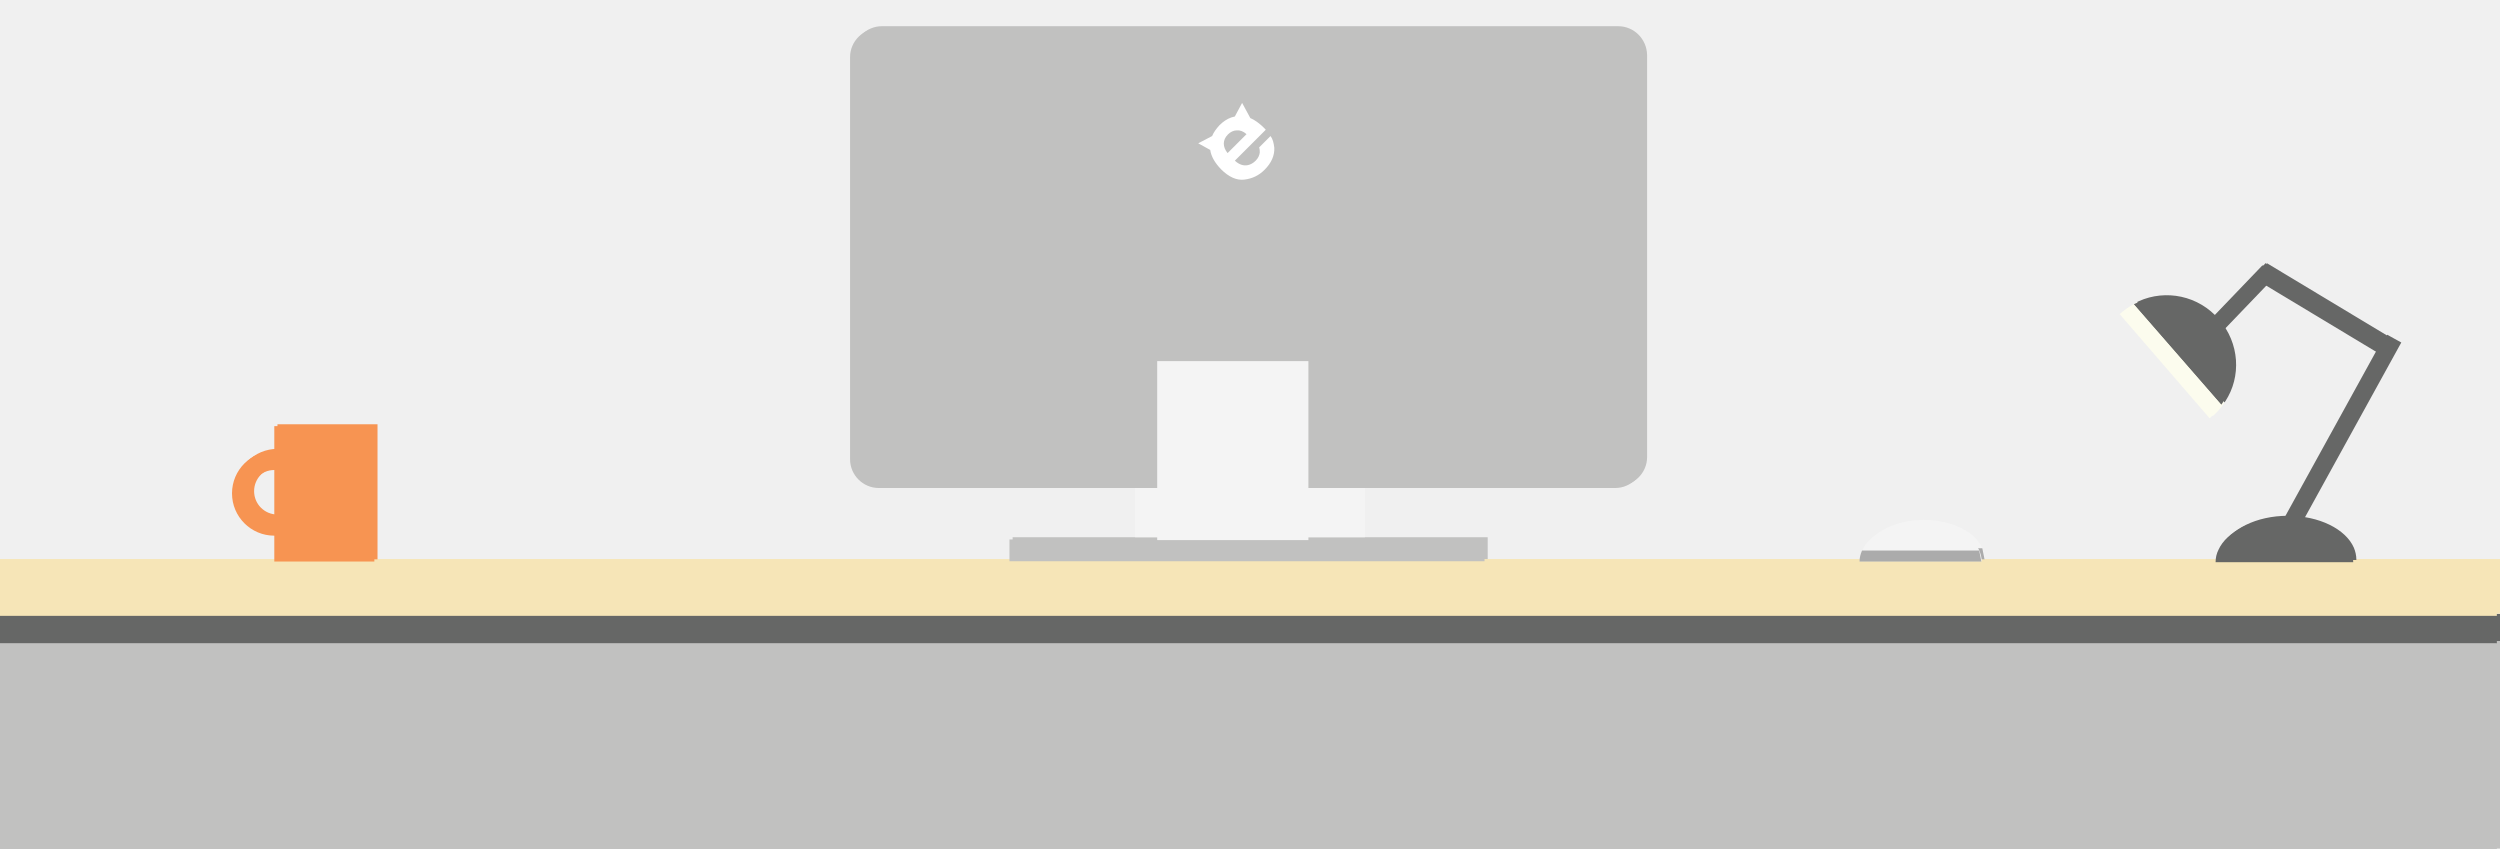
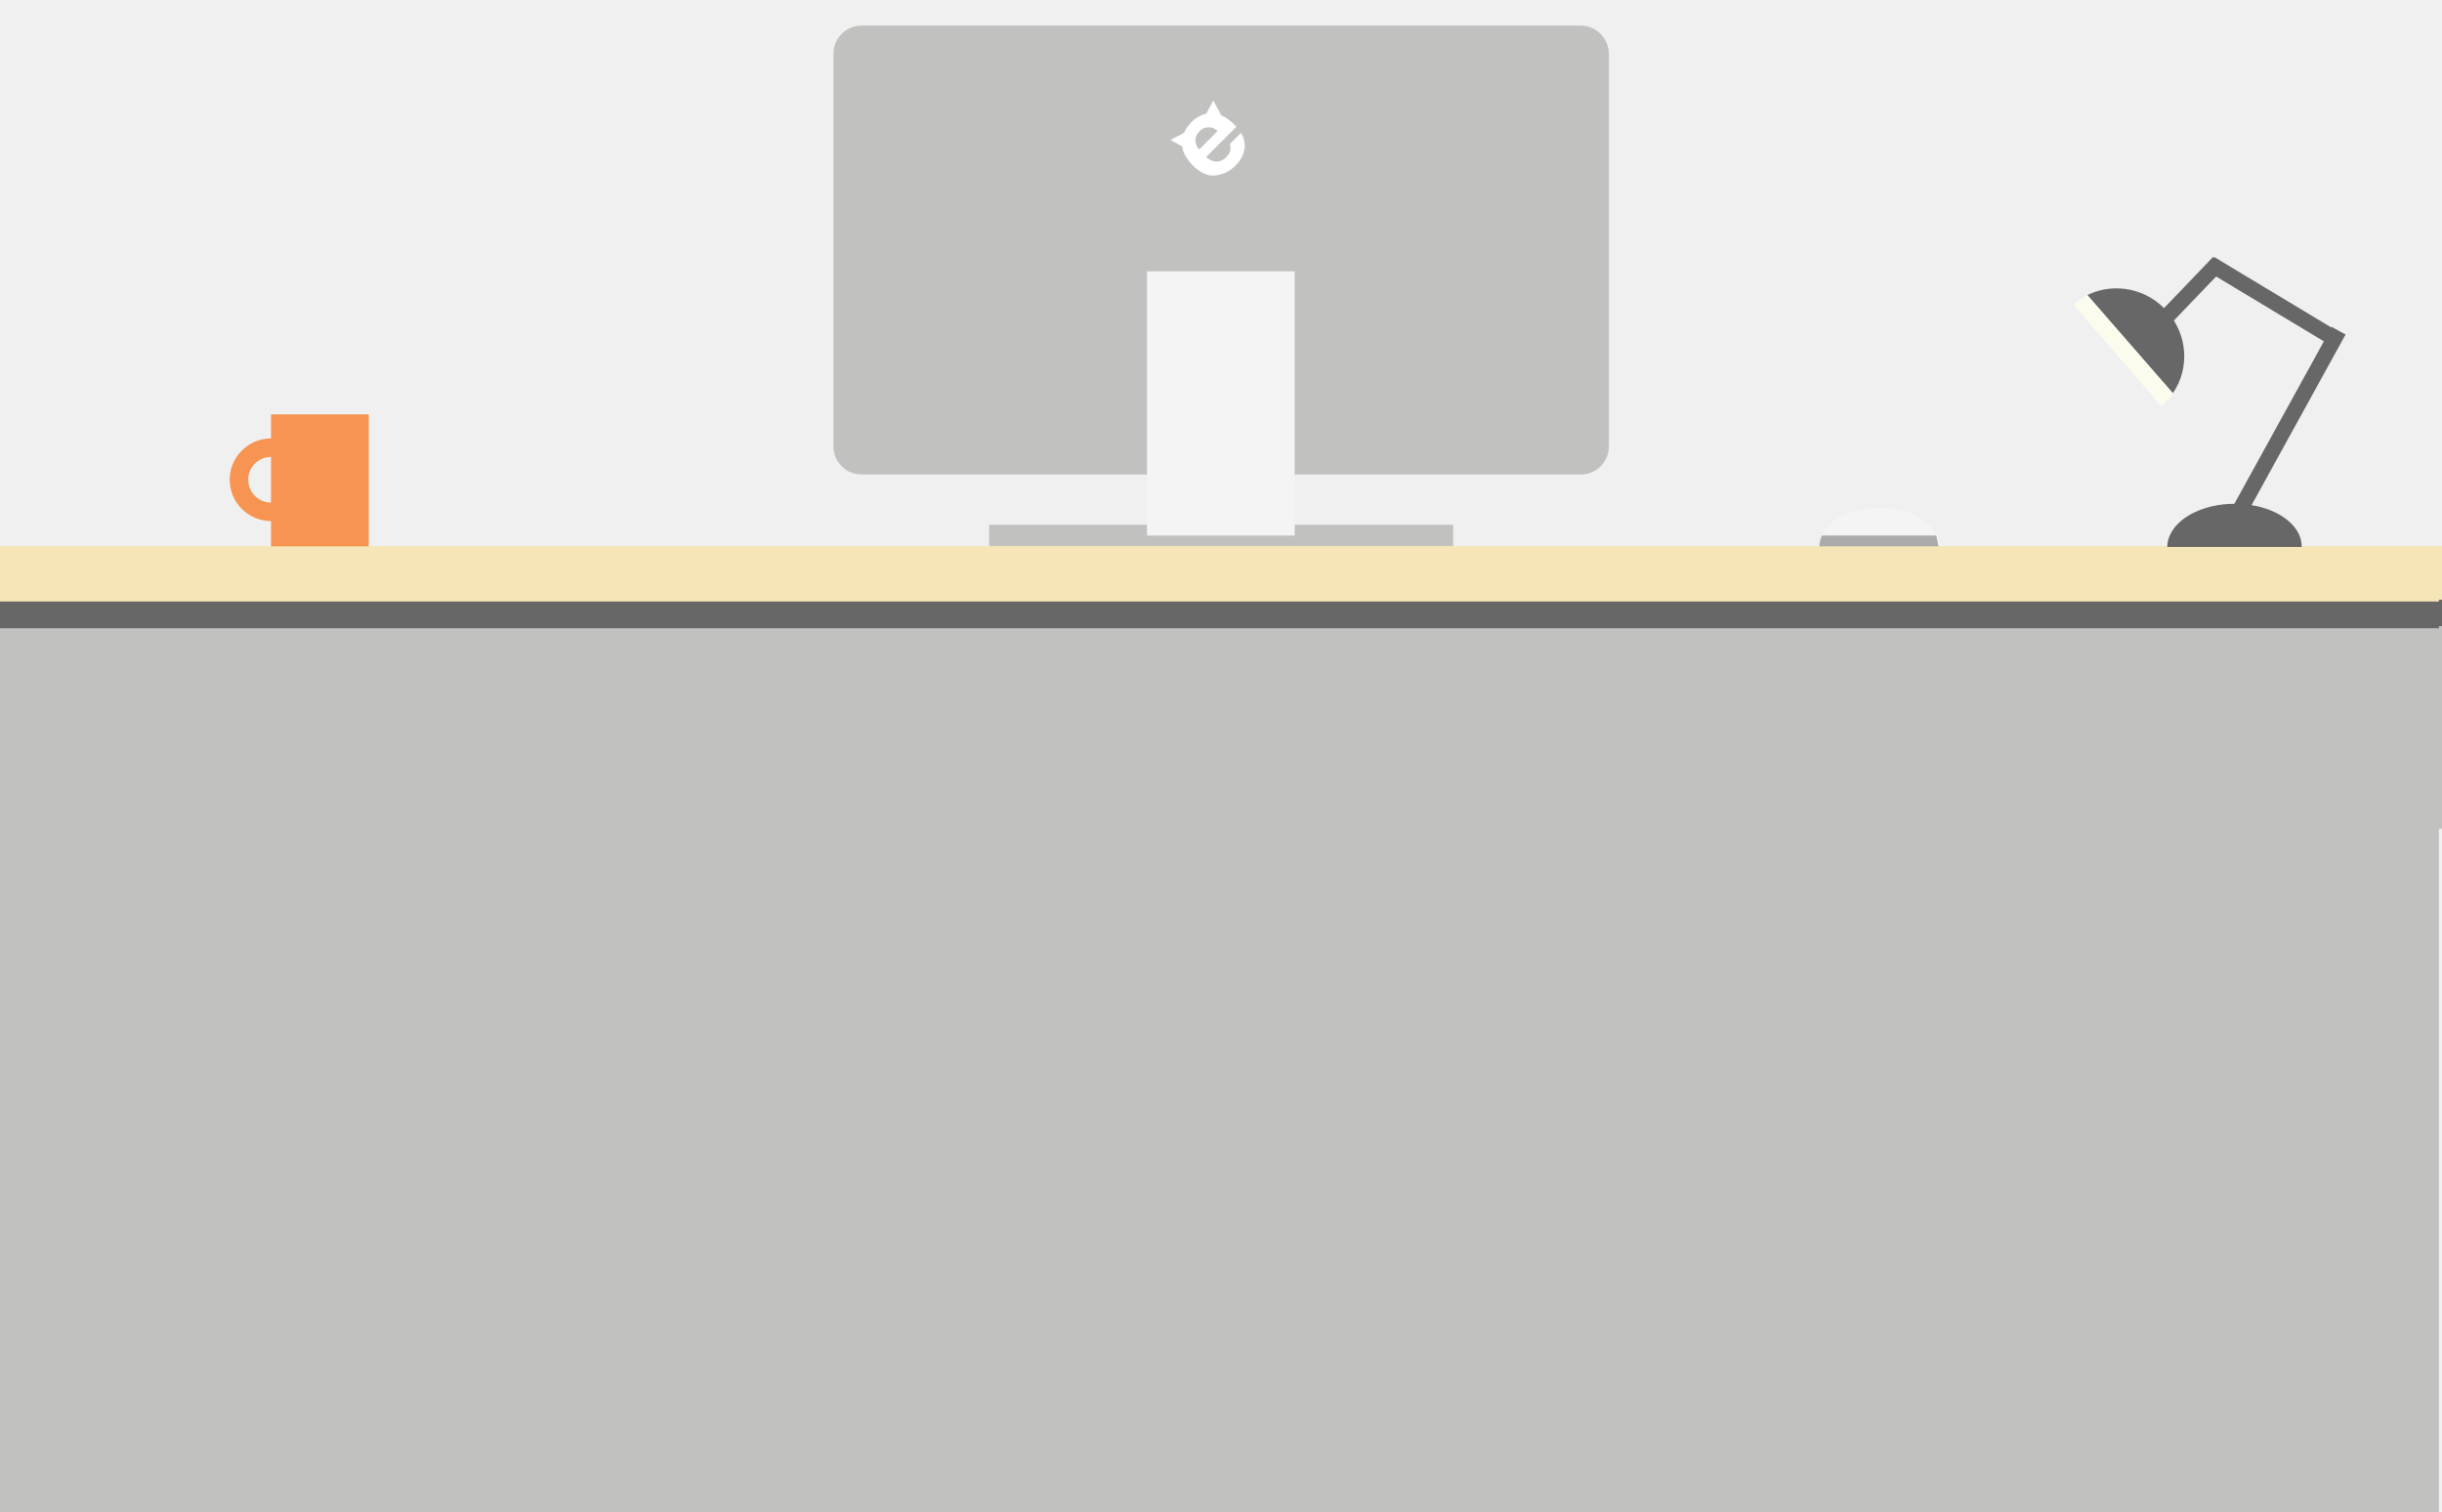
- <svg xmlns="http://www.w3.org/2000/svg" version="1.1" id="Layer_1" x="0px" y="0px" viewBox="0 0 792 268.8" style="enable-background:new 0 0 792 268.8;" xml:space="preserve">
+ <svg xmlns="http://www.w3.org/2000/svg" version="1.1" id="Layer_1" x="0px" y="0px" viewBox="0 0 792 490.3" style="enable-background:new 0 0 792 490.3;" xml:space="preserve">
  <style type="text/css">
	.st0{fill:#F6E5B7;}
	.st1{fill:#666766;}
	.st2{fill:#C1C1C0;}
- 	.st3{fill:#F4F4F4;}
- 	.st4{fill:#F79452;}
+ 	.st3{fill:#F79452;}
+ 	.st4{fill:#F4F4F4;}
	.st5{fill:#ABABAB;}
- 	.st6{fill:#FDFDFE;}
- 	.st7{fill:#FCFCEE;}
- 	.st8{fill:#FFFFFF;}
+ 	.st6{fill:#FCFCEE;}
+ 	.st7{fill:#FFFFFF;}
</style>
  <rect y="177.1" class="st0" width="792" height="17.3" />
  <rect y="194.5" class="st1" width="792" height="8.7" />
  <rect y="203.1" class="st2" width="792" height="65.7" />
  <rect x="320.8" y="170.2" class="st2" width="150.5" height="6.9" />
  <path class="st2" d="M512.6,8.3H279.4c-5,0-9.1,4.1-9.1,9.1v127.4c0,5,4.1,9.1,9.1,9.1h233.3c5,0,9.1-4.1,9.1-9.1V17.4  C521.7,12.4,517.7,8.3,512.6,8.3z" />
-   <rect x="359.6" y="140.9" class="st3" width="72.8" height="29.3" />
-   <path class="st4" d="M87.9,134.3v7.9c-7.4,0-13.4,6-13.4,13.4s6,13.4,13.4,13.4v8.2h31.7v-42.8H87.9z M87.9,163  c-4.1,0-7.4-3.3-7.4-7.4c0-4.1,3.3-7.4,7.4-7.4V163z" />
-   <path class="st3" d="M628.8,177.1h-38.6c0-1.2,0.3-2.4,0.8-3.5c2.3-5.2,9.8-8.9,18.5-8.9c8.8,0,16.2,3.8,18.5,8.9  C628.5,174.8,628.8,175.9,628.8,177.1z" />
+   <path class="st3" d="M87.9,134.3v7.9c-7.4,0-13.4,6-13.4,13.4s6,13.4,13.4,13.4v8.2h31.7v-42.8H87.9z M87.9,163  c-4.1,0-7.4-3.3-7.4-7.4c0-4.1,3.3-7.4,7.4-7.4V163z" />
+   <path class="st4" d="M628.8,177.1h-38.6c0-1.2,0.3-2.4,0.8-3.5c2.3-5.2,9.8-8.9,18.5-8.9c8.8,0,16.2,3.8,18.5,8.9  C628.5,174.8,628.8,175.9,628.8,177.1z" />
  <path class="st5" d="M628,173.7h-37.1c-0.5,1.1-0.8,2.3-0.8,3.5h38.6L628,173.7z" />
-   <circle class="st6" cx="398.1" cy="81.1" r="9.4" />
  <g>
    <path class="st1" d="M746.5,177.4h-43.6c0-1.4,0.3-2.7,0.9-3.9c2.6-5.8,11-10.1,21-10.1c9.9,0,18.3,4.2,20.9,10.1   C746.2,174.7,746.5,176,746.5,177.4z" />
    <path class="st1" d="M705,127.1c-0.1,0.1-0.2,0.3-0.3,0.4L677,95.7c0.2-0.1,0.4-0.2,0.6-0.3c8.5-3.8,18.9-1.8,25.4,5.8   C709.5,108.7,710.1,119.3,705,127.1z" />
    <rect x="738.9" y="102.9" transform="matrix(0.8758 0.4826 -0.4826 0.8758 158.7928 -340.6699)" class="st1" width="5.1" height="70.7" />
    <rect x="735.1" y="73.8" transform="matrix(-0.5157 0.8568 -0.8568 -0.5157 1201.959 -483.4323)" class="st1" width="5.1" height="48.4" />
    <rect x="707.8" y="81.4" transform="matrix(0.7216 0.6924 -0.6924 0.7216 263.3641 -465.4654)" class="st1" width="5.1" height="26.6" />
-     <path class="st7" d="M704.7,127.6c-1,1.5-2.2,2.9-3.7,4.2l-28.5-33c1.4-1.2,2.9-2.2,4.5-3L704.7,127.6z" />
+     <path class="st6" d="M704.7,127.6c-1,1.5-2.2,2.9-3.7,4.2l-28.5-33c1.4-1.2,2.9-2.2,4.5-3L704.7,127.6z" />
  </g>
  <rect x="-1" y="177.8" class="st0" width="792" height="17.3" />
  <rect x="-1" y="195.2" class="st1" width="792" height="8.7" />
-   <rect x="-1" y="203.8" class="st2" width="792" height="65.7" />
-   <rect x="319.8" y="170.9" class="st2" width="150.5" height="6.9" />
-   <path class="st2" d="M511.6,9H278.4c-5,0-9.1,4.1-9.1,9.1v127.4c0,5,4.1,9.1,9.1,9.1h233.3c5,0,9.1-4.1,9.1-9.1V18.1  C520.7,13.1,516.7,9,511.6,9z" />
-   <rect x="366.6" y="114.4" class="st3" width="47.9" height="56.7" />
-   <path class="st4" d="M86.9,135v7.9c-7.4,0-13.4,6-13.4,13.4s6,13.4,13.4,13.4v8.2h31.7V135H86.9z M86.9,163.7  c-4.1,0-7.4-3.3-7.4-7.4c0-4.1,3.3-7.4,7.4-7.4V163.7z" />
-   <path class="st3" d="M627.8,177.8h-38.6c0-1.2,0.3-2.4,0.8-3.5c2.3-5.2,9.8-8.9,18.5-8.9c8.8,0,16.2,3.8,18.5,8.9  C627.5,175.5,627.8,176.6,627.8,177.8z" />
-   <path class="st5" d="M627,174.4h-37.1c-0.5,1.1-0.8,2.3-0.8,3.5h38.6L627,174.4z" />
-   <g>
-     <path class="st1" d="M745.5,178.1h-43.6c0-1.4,0.3-2.7,0.9-3.9c2.6-5.8,11-10.1,21-10.1c9.9,0,18.3,4.2,20.9,10.1   C745.2,175.4,745.5,176.7,745.5,178.1z" />
-     <path class="st1" d="M704,127.8c-0.1,0.1-0.2,0.3-0.3,0.4L676,96.4c0.2-0.1,0.4-0.2,0.6-0.3c8.5-3.8,18.9-1.8,25.4,5.8   C708.5,109.4,709.1,120,704,127.8z" />
-     <rect x="737.9" y="103.6" transform="matrix(0.8758 0.4826 -0.4826 0.8758 159.0035 -340.101)" class="st1" width="5.1" height="70.7" />
-     <rect x="734.1" y="74.5" transform="matrix(-0.5157 0.8568 -0.8568 -0.5157 1201.038 -481.5238)" class="st1" width="5.1" height="48.4" />
-     <rect x="706.8" y="82.1" transform="matrix(0.7216 0.6924 -0.6924 0.7216 263.5661 -464.5799)" class="st1" width="5.1" height="26.6" />
-     <path class="st7" d="M703.7,128.3c-1,1.5-2.2,2.9-3.7,4.2l-28.5-33c1.4-1.2,2.9-2.2,4.5-3L703.7,128.3z" />
-   </g>
-   <path class="st8" d="M402.5,43.1l-3.6,3.6c0.2,0.6,0.2,1.2,0.2,1.6c-0.1,0.9-0.5,1.8-1.3,2.6c-0.8,0.8-1.6,1.2-2.4,1.4  c-1.4,0.3-2.8-0.1-4.2-1.4l9.8-9.8c-1.1-1.2-2.1-2-2.8-2.5c-0.7-0.5-1.4-0.9-2.1-1.2l-2.6-4.8l-2.3,4.3c-0.4,0.1-0.8,0.2-1.1,0.3  c-1.4,0.5-2.6,1.3-3.8,2.5c-1,1.1-1.8,2.2-2.3,3.4l-4.4,2.3l3.8,2.1c0.3,2.1,1.5,4.1,3.4,6.1c2.5,2.5,5,3.6,7.4,3.3  c2.5-0.3,4.6-1.3,6.4-3.1c2.2-2.2,3.2-4.5,3.1-7C403.5,45.2,403.2,44,402.5,43.1z M387.7,45.5c0-1,0.4-2,1.3-2.9  c0.8-0.8,1.8-1.3,2.8-1.3c1-0.1,2.1,0.3,3.1,1.2l-6,6C388.1,47.5,387.7,46.5,387.7,45.5z" />
+   <rect x="-1" y="203.8" class="st2" width="792" height="288.9" />
+   <rect x="372" y="88" class="st4" width="47.9" height="85.7" />
+   <path class="st7" d="M402.5,43.1l-3.6,3.6c0.2,0.6,0.2,1.2,0.2,1.6c-0.1,0.9-0.5,1.8-1.3,2.6c-0.8,0.8-1.6,1.2-2.4,1.4  c-1.4,0.3-2.8-0.1-4.2-1.4l9.8-9.8c-1.1-1.2-2.1-2-2.8-2.5c-0.7-0.5-1.4-0.9-2.1-1.2l-2.6-4.8l-2.3,4.3c-0.4,0.1-0.8,0.2-1.1,0.3  c-1.4,0.5-2.6,1.3-3.8,2.5c-1,1.1-1.8,2.2-2.3,3.4l-4.4,2.3l3.8,2.1c0.3,2.1,1.5,4.1,3.4,6.1c2.5,2.5,5,3.6,7.4,3.3  c2.5-0.3,4.6-1.3,6.4-3.1c2.2-2.2,3.2-4.5,3.1-7C403.5,45.2,403.2,44,402.5,43.1z M387.7,45.5c0-1,0.4-2,1.3-2.9  c0.8-0.8,1.8-1.3,2.8-1.3c1-0.1,2.1,0.3,3.1,1.2l-6,6C388.1,47.5,387.7,46.5,387.7,45.5z" />
  <g>
</g>
  <g>
</g>
  <g>
</g>
  <g>
</g>
  <g>
</g>
  <g>
</g>
</svg>
